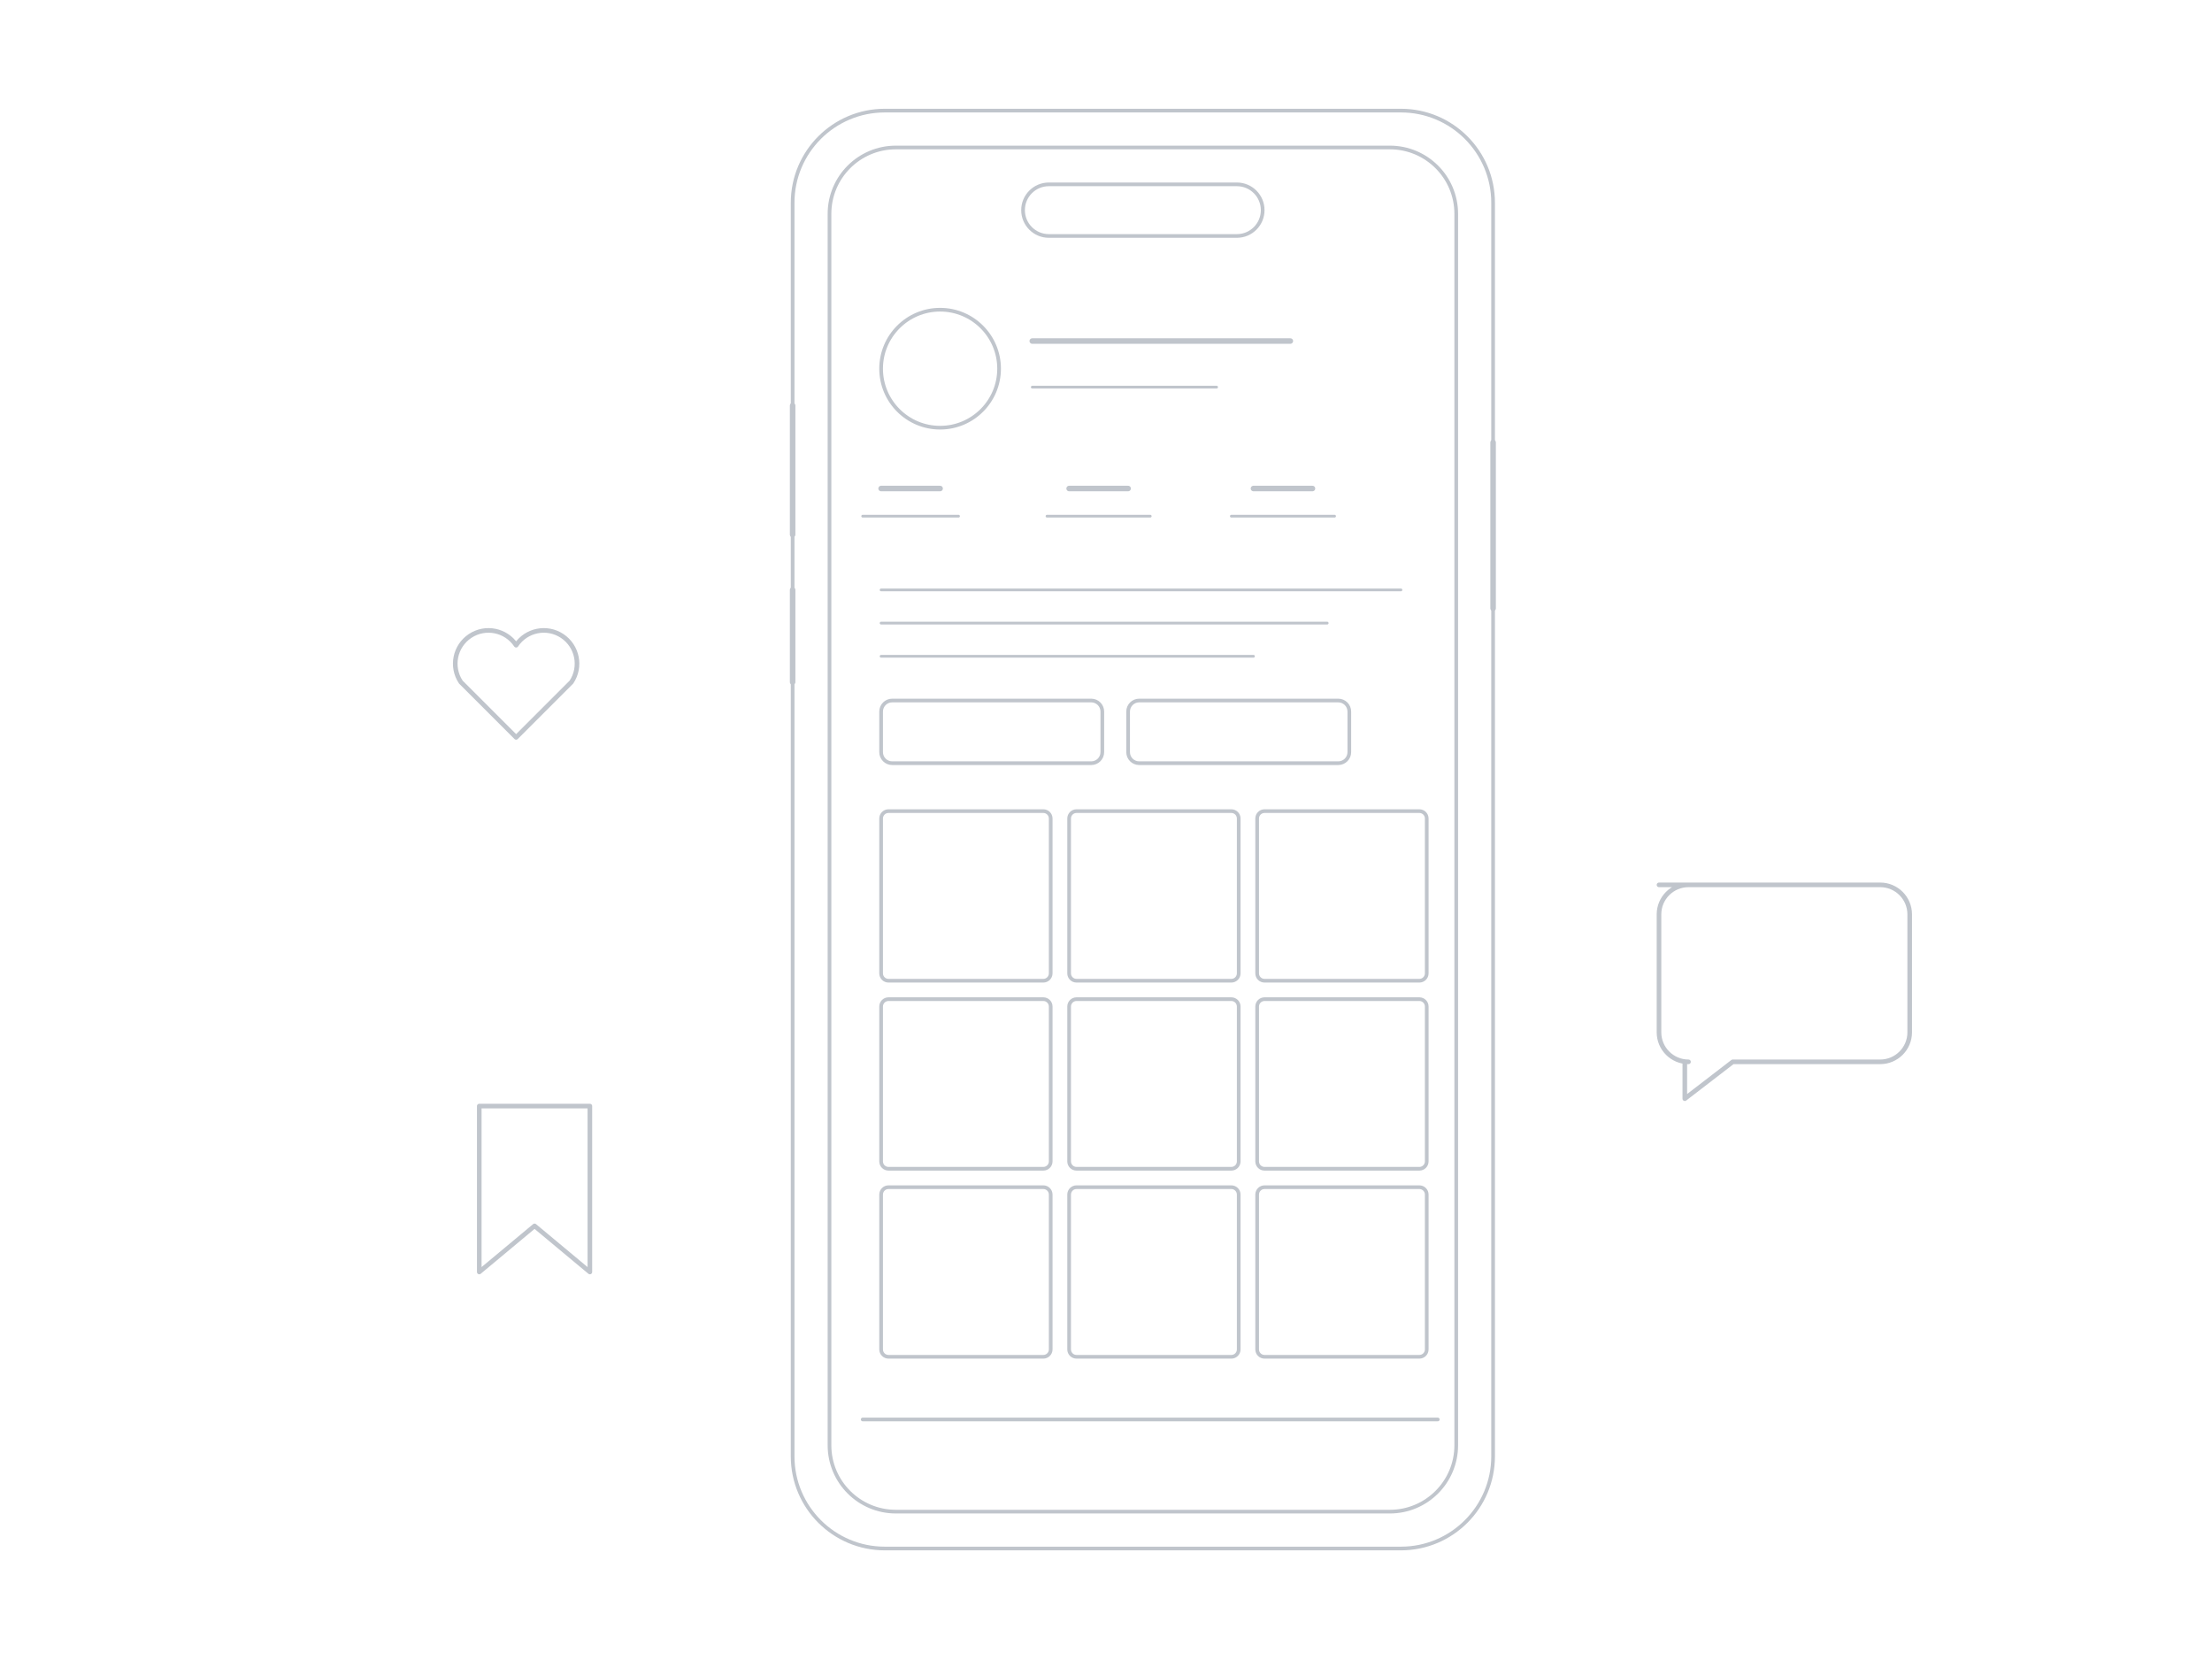
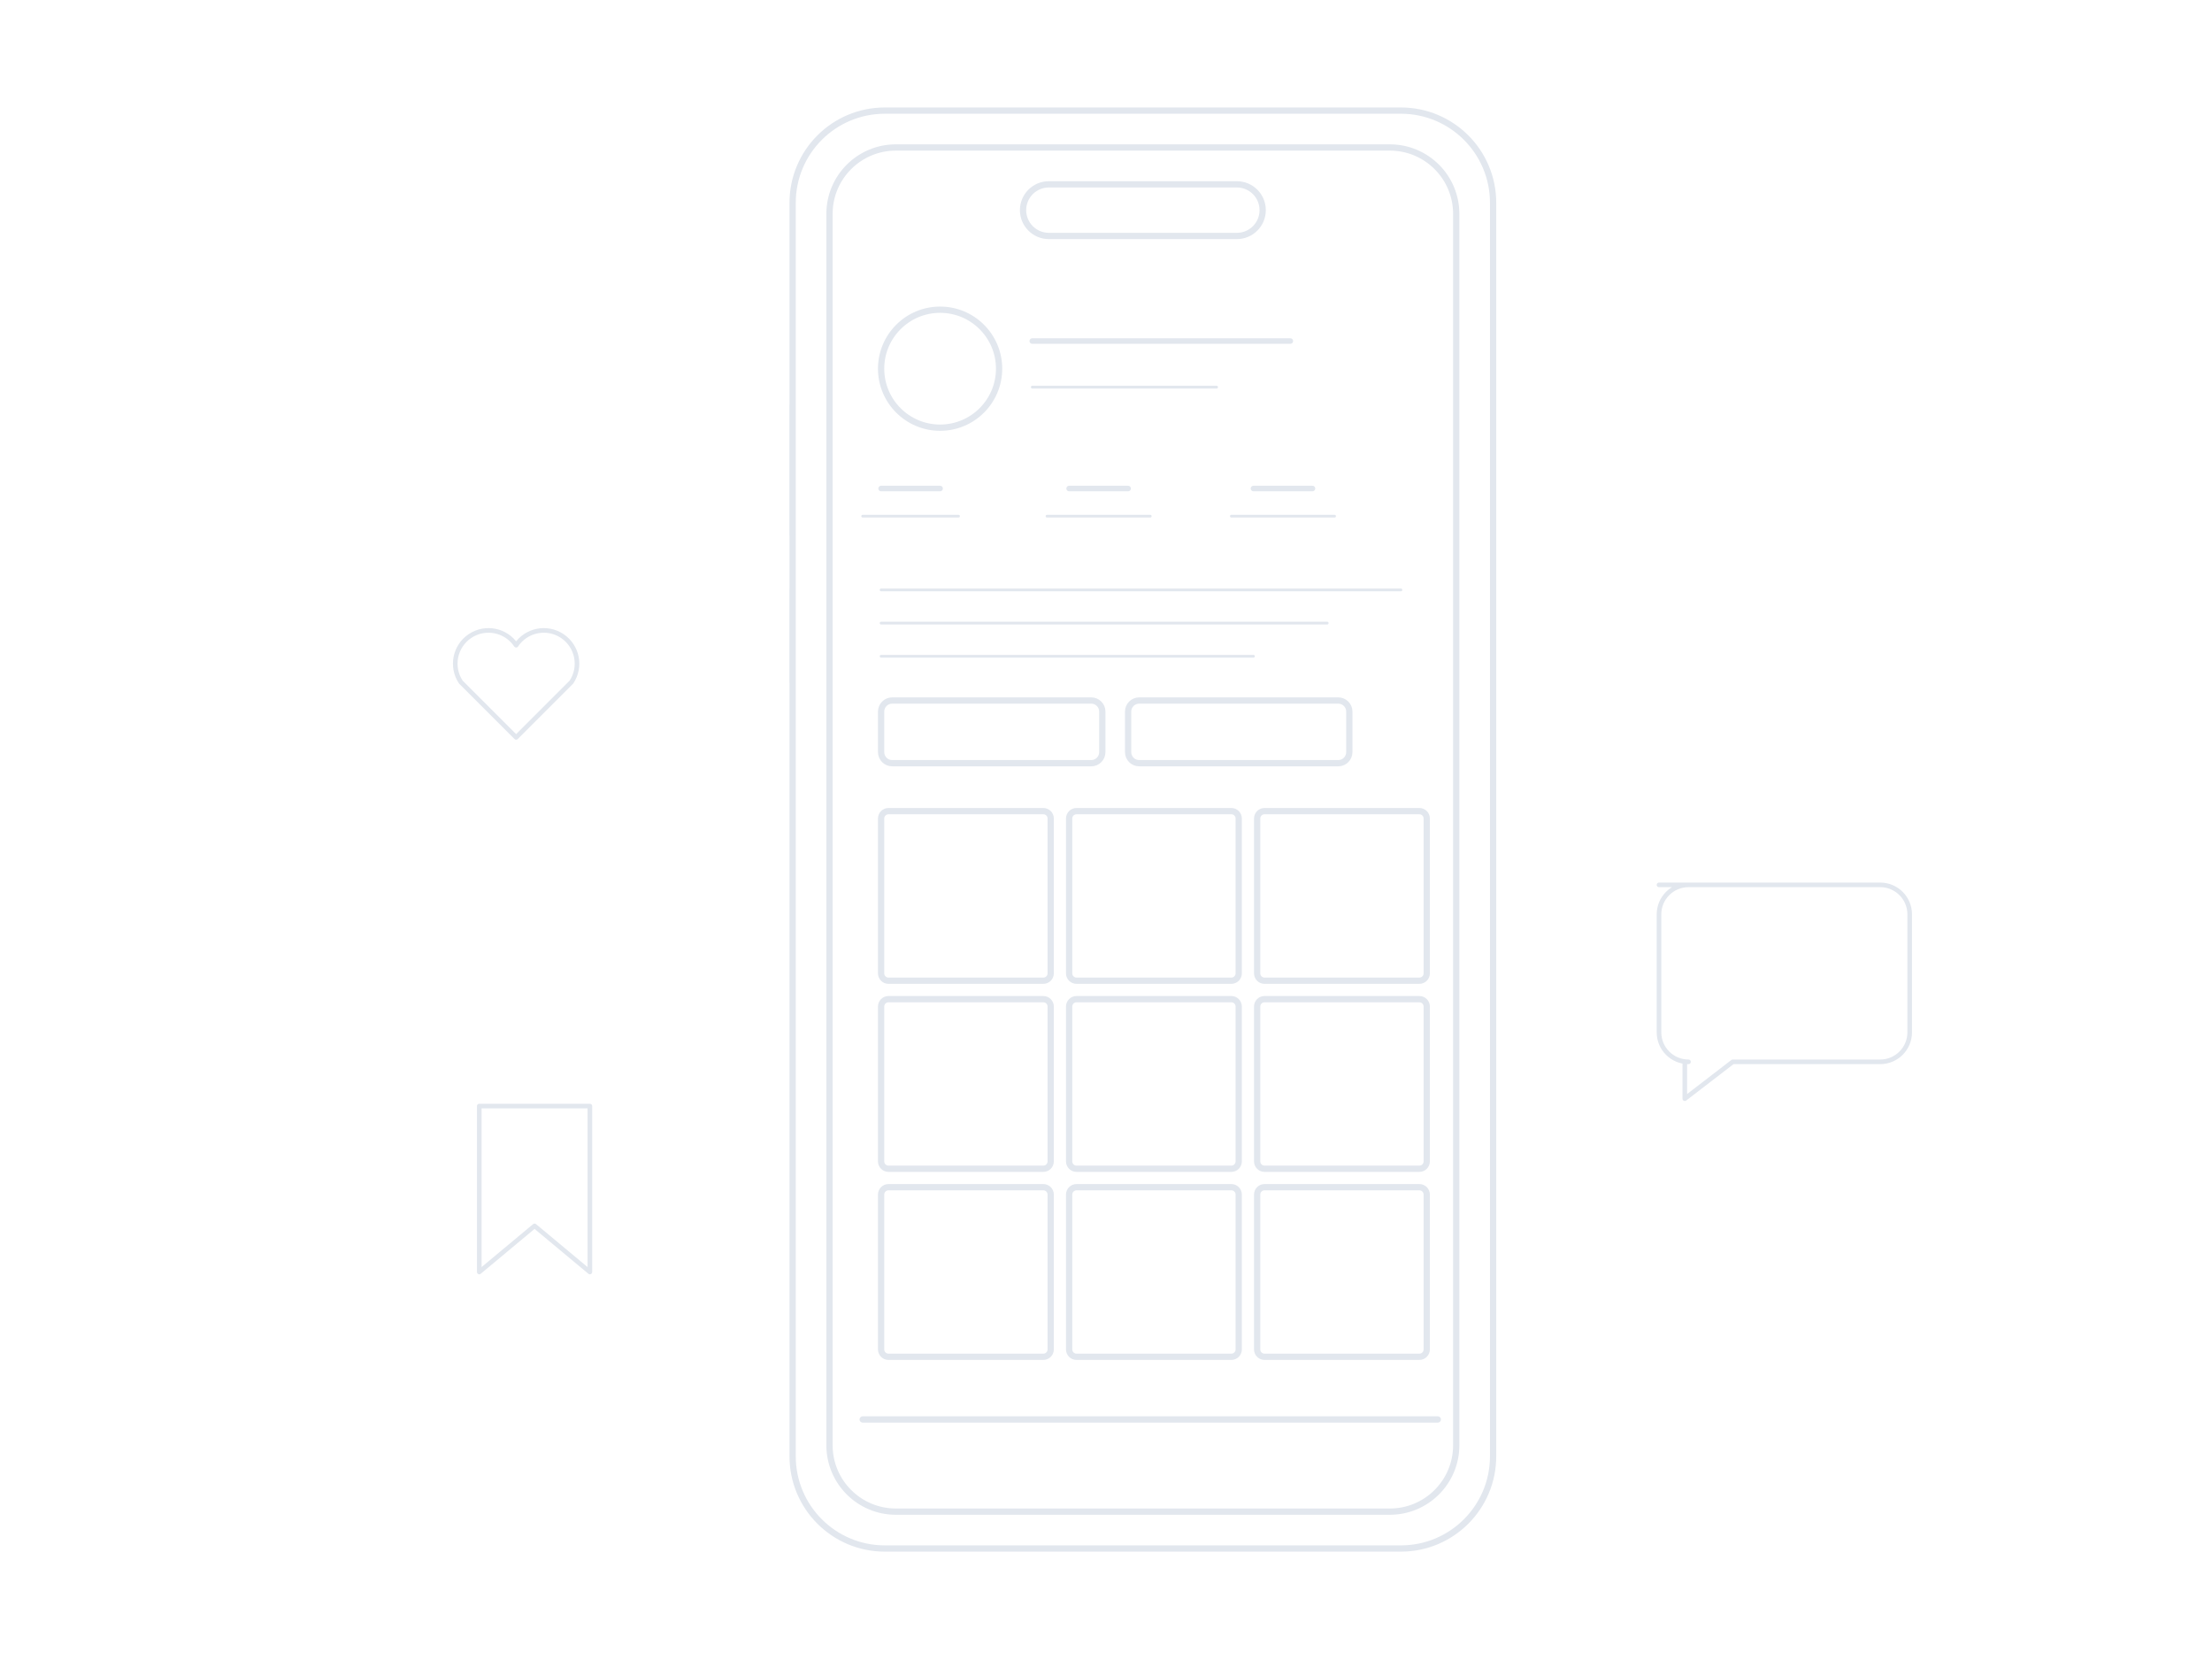
- <svg xmlns="http://www.w3.org/2000/svg" viewBox="0 0 1200 900" fill="none" stroke="#c0c5cc" stroke-width="2" stroke-linejoin="round" stroke-linecap="round">
+ <svg xmlns="http://www.w3.org/2000/svg" viewBox="0 0 1200 900" fill="none" stroke="#e2e7ee" stroke-width="3.4" stroke-linejoin="round" stroke-linecap="round">
  <rect x="430" y="60" width="380" height="780" rx="50" />
  <rect x="450" y="80" width="340" height="740" rx="36" />
  <rect x="555" y="100" width="130" height="28" rx="14" />
  <line x1="430" y1="220" x2="430" y2="290" stroke-width="3" />
  <line x1="430" y1="320" x2="430" y2="370" stroke-width="3" />
  <line x1="810" y1="240" x2="810" y2="330" stroke-width="3" />
  <circle cx="510" cy="200" r="32" />
  <line x1="560" y1="185" x2="700" y2="185" stroke-width="3" />
  <line x1="560" y1="210" x2="660" y2="210" stroke-width="1.5" />
  <line x1="478" y1="265" x2="510" y2="265" stroke-width="3" />
  <line x1="468" y1="280" x2="520" y2="280" stroke-width="1.5" />
  <line x1="580" y1="265" x2="612" y2="265" stroke-width="3" />
  <line x1="568" y1="280" x2="624" y2="280" stroke-width="1.5" />
  <line x1="680" y1="265" x2="712" y2="265" stroke-width="3" />
  <line x1="668" y1="280" x2="724" y2="280" stroke-width="1.5" />
  <line x1="478" y1="320" x2="760" y2="320" stroke-width="1.5" />
  <line x1="478" y1="338" x2="720" y2="338" stroke-width="1.5" />
  <line x1="478" y1="356" x2="680" y2="356" stroke-width="1.5" />
  <rect x="478" y="380" width="120" height="34" rx="6" />
  <rect x="612" y="380" width="120" height="34" rx="6" />
  <rect x="478" y="440" width="92" height="92" rx="4" />
  <rect x="580" y="440" width="92" height="92" rx="4" />
  <rect x="682" y="440" width="92" height="92" rx="4" />
  <rect x="478" y="542" width="92" height="92" rx="4" />
  <rect x="580" y="542" width="92" height="92" rx="4" />
  <rect x="682" y="542" width="92" height="92" rx="4" />
  <rect x="478" y="644" width="92" height="92" rx="4" />
  <rect x="580" y="644" width="92" height="92" rx="4" />
  <rect x="682" y="644" width="92" height="92" rx="4" />
  <line x1="468" y1="770" x2="780" y2="770" />
  <g transform="translate(220 320)">
    <path d="M 60 80 L 30 50 a 18 18 0 0 1 30 -20 a 18 18 0 0 1 30 20 Z" stroke-width="2.5" />
  </g>
  <g transform="translate(900 480)">
    <path d="M 0 0 H 120 a 16 16 0 0 1 16 16 V 80 a 16 16 0 0 1 -16 16 H 40 L 14 116 V 96 H 16 a 16 16 0 0 1 -16 -16 V 16 a 16 16 0 0 1 16 -16 Z" stroke-width="2.5" />
  </g>
  <g transform="translate(260 600)">
    <path d="M 0 0 V 90 L 30 65 L 60 90 V 0 Z" stroke-width="2.5" />
  </g>
</svg>
